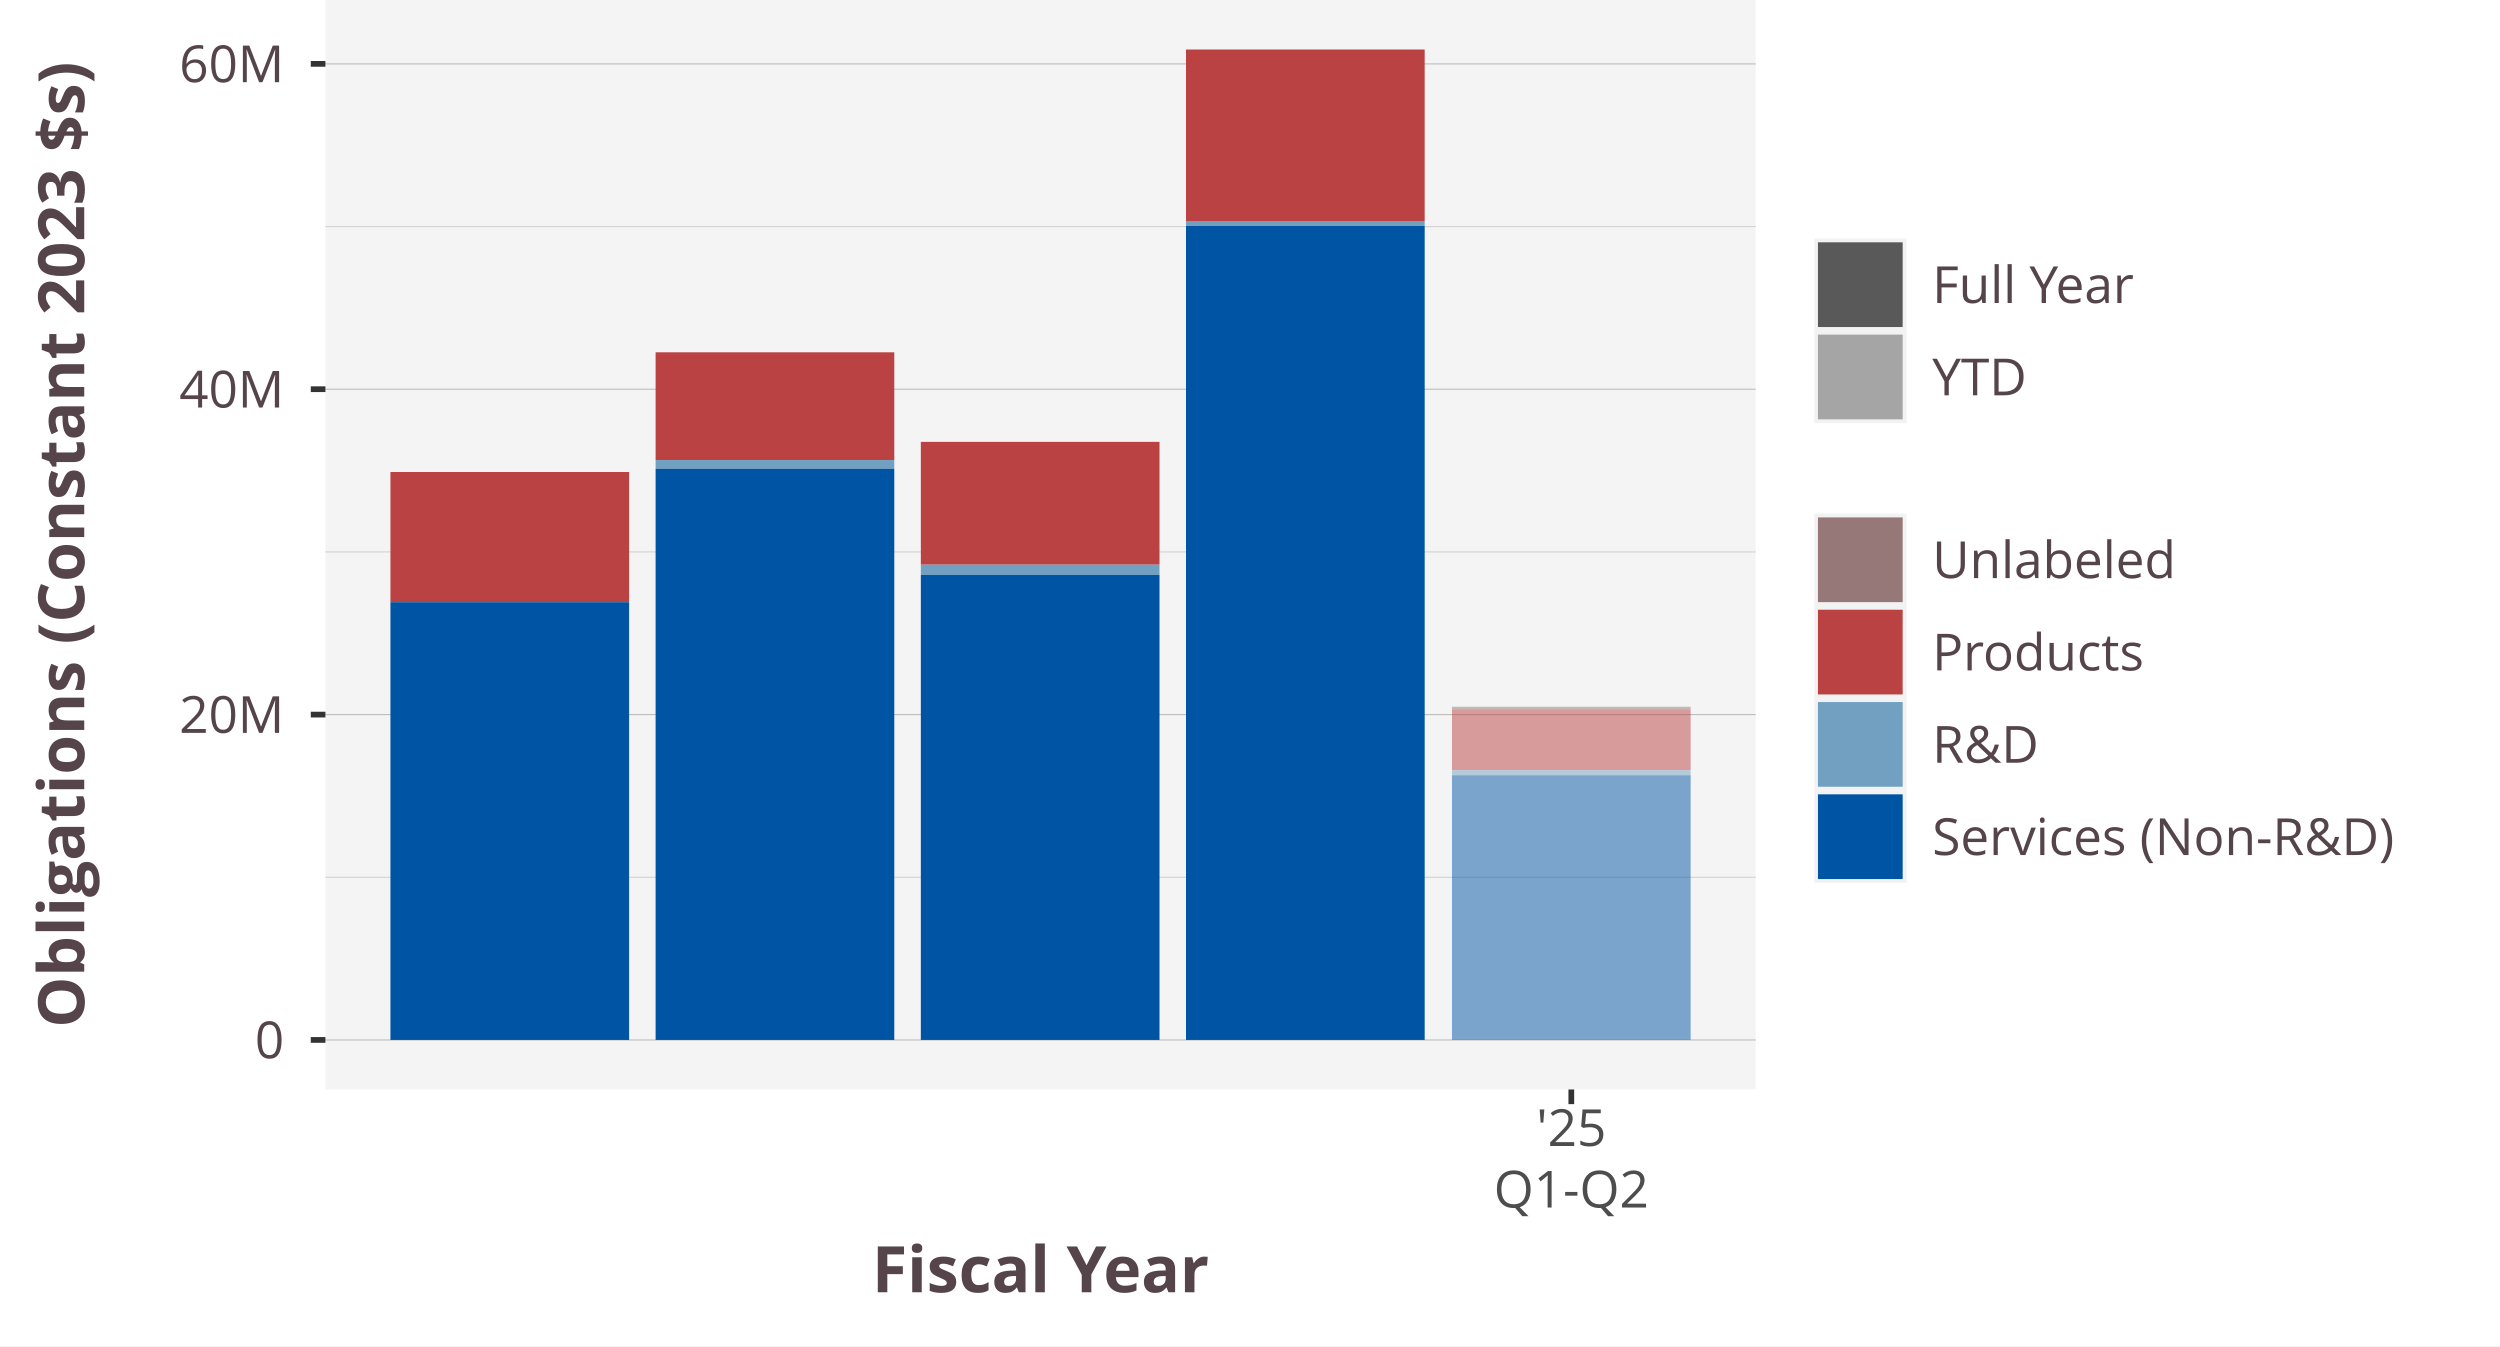
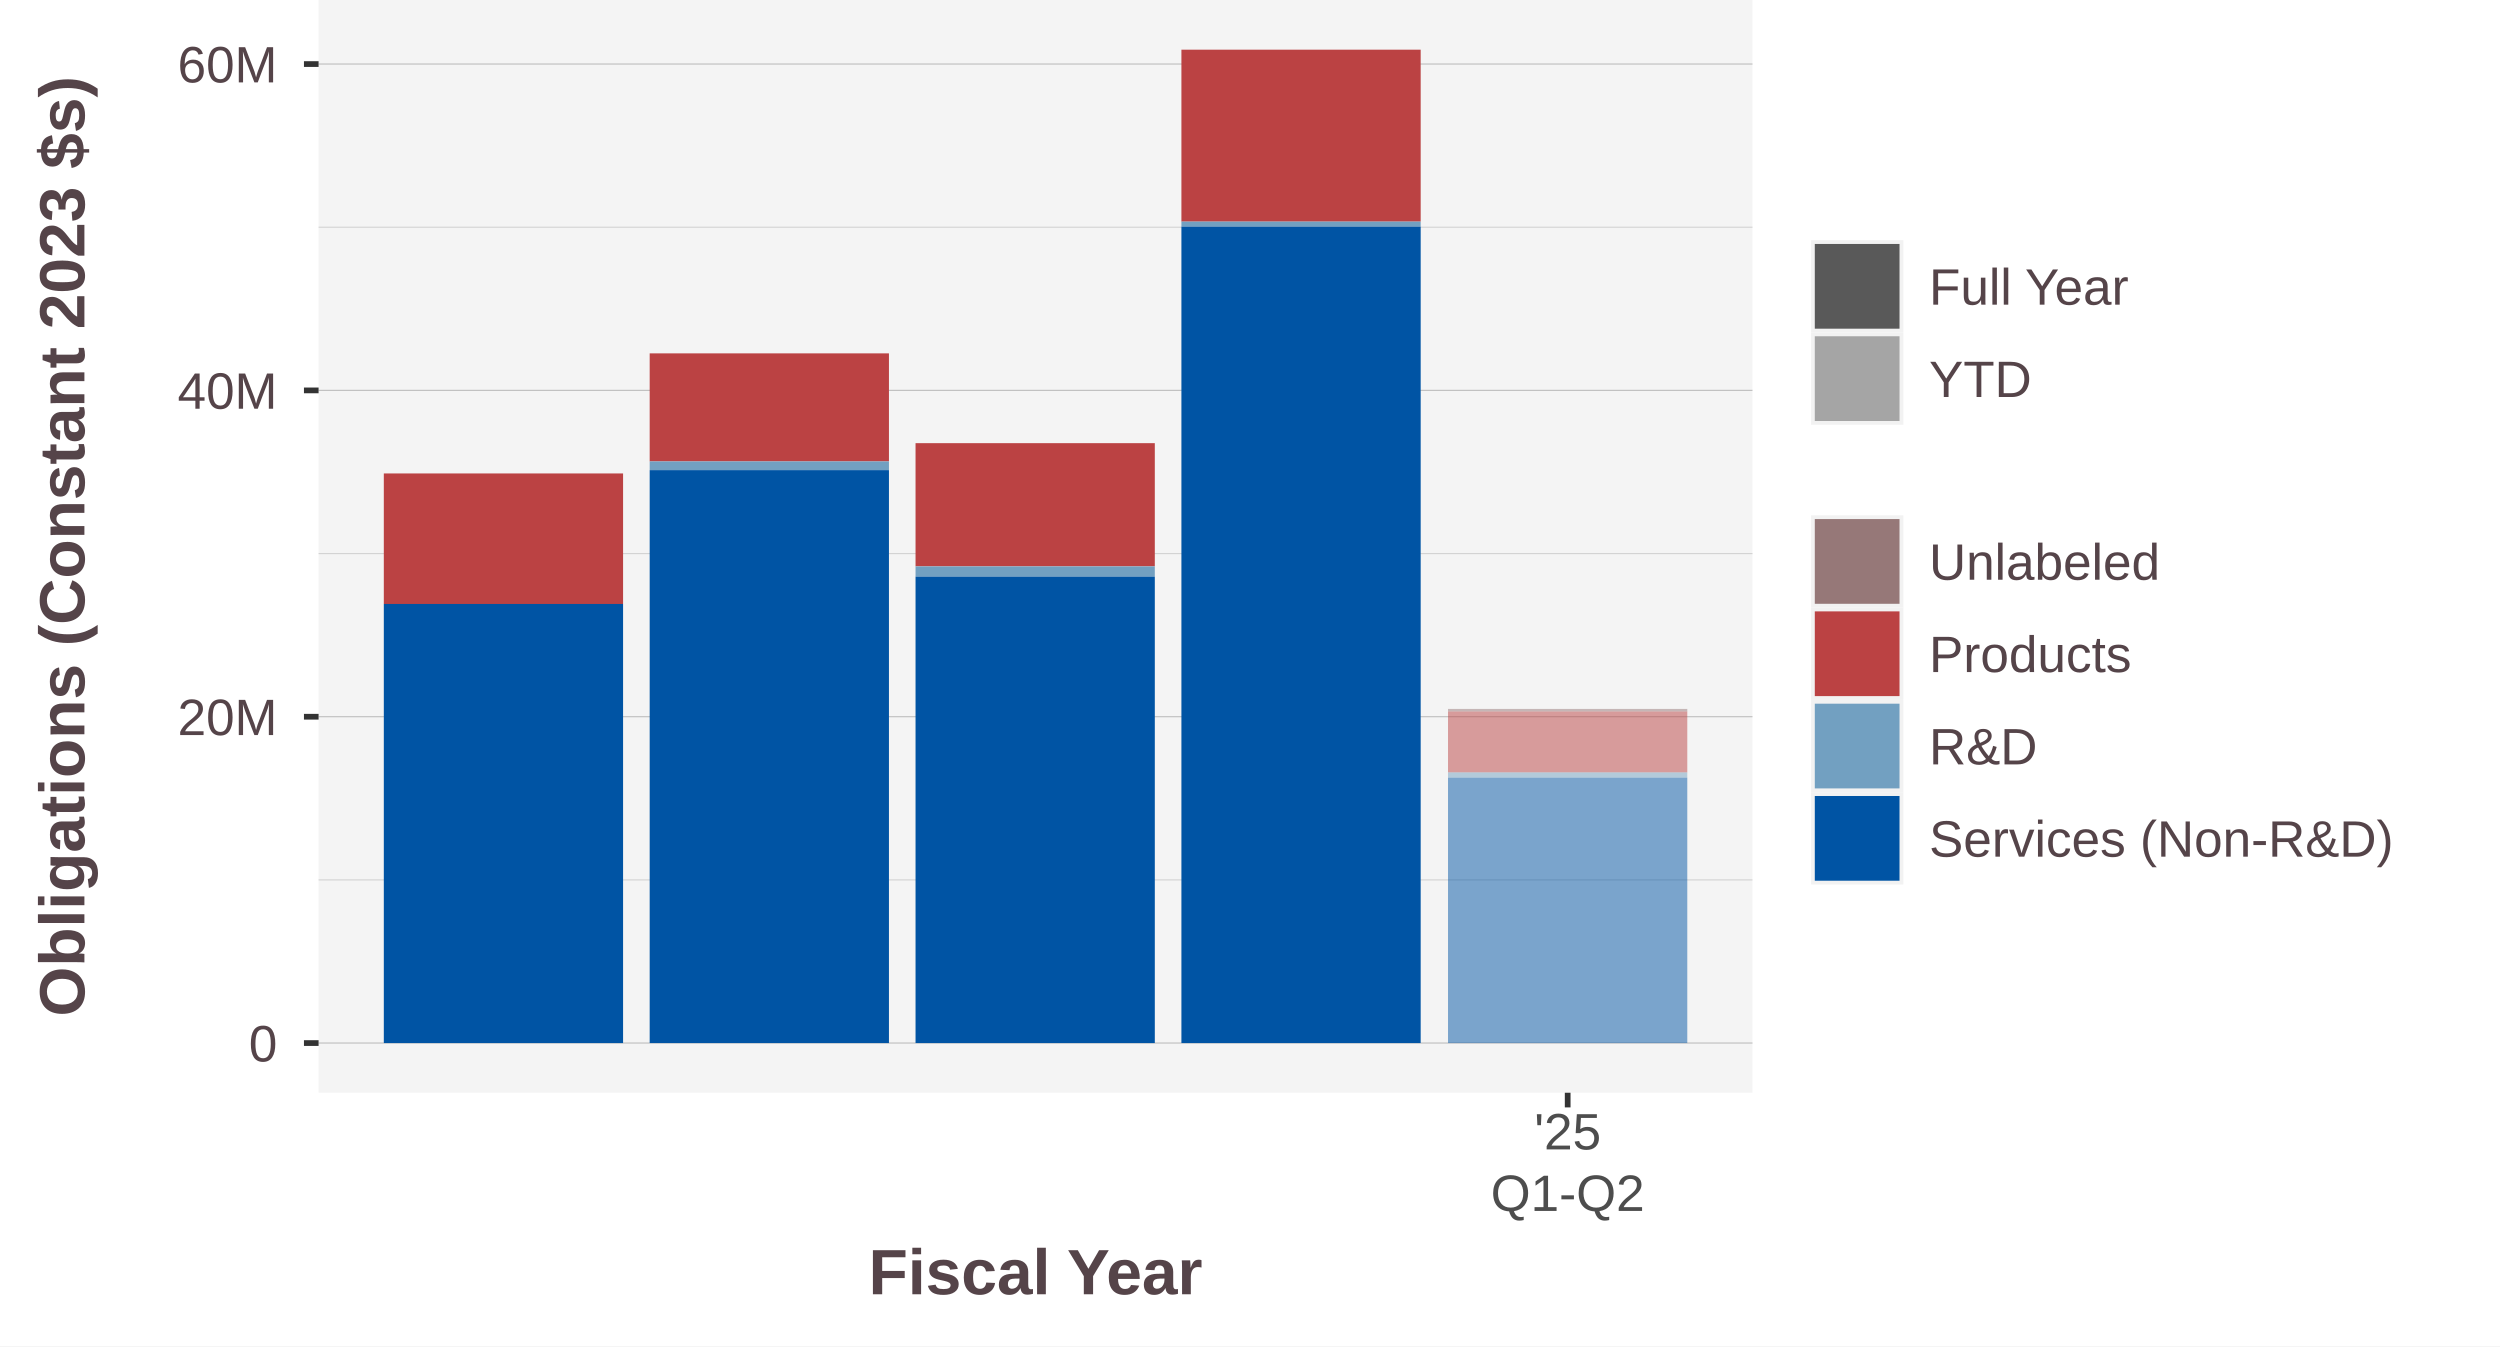
<svg xmlns="http://www.w3.org/2000/svg" class="svglite" width="468.00pt" height="252.00pt" viewBox="0 0 468.00 252.00">
  <defs>
    <style type="text/css">
    .svglite line, .svglite polyline, .svglite polygon, .svglite path, .svglite rect, .svglite circle {
      fill: none;
      stroke: #000000;
      stroke-linecap: round;
      stroke-linejoin: round;
      stroke-miterlimit: 10.00;
    }
    .svglite text {
      white-space: pre;
    }
  </style>
  </defs>
  <rect width="100%" height="100%" style="stroke: none; fill: #FFFFFF;" />
  <defs>
    <clipPath id="cpMC4wMHw0NjguMDB8MC4wMHwyNTIuMDA=">
      <rect x="0.00" y="0.00" width="468.00" height="252.00" />
    </clipPath>
  </defs>
  <g clip-path="url(#cpMC4wMHw0NjguMDB8MC4wMHwyNTIuMDA=)">
    <rect x="0.00" y="0.00" width="468.00" height="252.00" style="stroke-width: 1.07; stroke: #FFFFFF; fill: #FFFFFF;" />
  </g>
  <defs>
-     <clipPath id="cpNjAuOTJ8MzI4LjY2fDAuMDB8MjAzLjk1">
-       <rect x="60.92" y="0.00" width="267.74" height="203.95" />
+     <clipPath id="cpNTkuNjR8MzI4LjA3fDAuMDB8MjA0LjU2">
+       <rect x="59.64" y="0.00" width="268.42" height="204.56" />
    </clipPath>
  </defs>
-   <g clip-path="url(#cpNjAuOTJ8MzI4LjY2fDAuMDB8MjAzLjk1)">
-     <rect x="60.92" y="-0" width="267.74" height="203.95" style="stroke-width: 1.07; stroke: none; fill: #F4F4F4;" />
-     <polyline points="60.92,164.23 328.66,164.23 " style="stroke-width: 0.21; stroke: #D3D3D3; stroke-linecap: butt;" />
-     <polyline points="60.92,103.32 328.66,103.32 " style="stroke-width: 0.21; stroke: #D3D3D3; stroke-linecap: butt;" />
-     <polyline points="60.92,42.41 328.66,42.41 " style="stroke-width: 0.21; stroke: #D3D3D3; stroke-linecap: butt;" />
-     <polyline points="60.92,194.68 328.66,194.68 " style="stroke-width: 0.21; stroke: #BEBEBE; stroke-linecap: butt;" />
-     <polyline points="60.92,133.77 328.66,133.77 " style="stroke-width: 0.21; stroke: #BEBEBE; stroke-linecap: butt;" />
-     <polyline points="60.92,72.86 328.66,72.86 " style="stroke-width: 0.21; stroke: #BEBEBE; stroke-linecap: butt;" />
-     <polyline points="60.92,11.96 328.66,11.96 " style="stroke-width: 0.21; stroke: #BEBEBE; stroke-linecap: butt;" />
-     <rect x="73.09" y="88.36" width="44.68" height="24.36" style="stroke-width: 1.07; stroke: none; stroke-linecap: butt; stroke-linejoin: miter; fill: #BB4243;" />
-     <rect x="122.73" y="65.95" width="44.68" height="20.17" style="stroke-width: 1.07; stroke: none; stroke-linecap: butt; stroke-linejoin: miter; fill: #BB4243;" />
-     <rect x="172.38" y="82.72" width="44.68" height="22.99" style="stroke-width: 1.07; stroke: none; stroke-linecap: butt; stroke-linejoin: miter; fill: #BB4243;" />
-     <rect x="222.02" y="9.27" width="44.68" height="32.10" style="stroke-width: 1.07; stroke: none; stroke-linecap: butt; stroke-linejoin: miter; fill: #BB4243;" />
-     <rect x="271.81" y="132.77" width="44.68" height="11.39" style="stroke-width: 1.07; stroke: none; stroke-linecap: butt; stroke-linejoin: miter; fill: #BB4243; fill-opacity: 0.50;" />
-     <rect x="122.73" y="86.12" width="44.68" height="1.63" style="stroke-width: 1.07; stroke: none; stroke-linecap: butt; stroke-linejoin: miter; fill: #72A0C1;" />
-     <rect x="172.38" y="105.71" width="44.68" height="1.93" style="stroke-width: 1.07; stroke: none; stroke-linecap: butt; stroke-linejoin: miter; fill: #72A0C1;" />
-     <rect x="222.02" y="41.37" width="44.68" height="0.94" style="stroke-width: 1.07; stroke: none; stroke-linecap: butt; stroke-linejoin: miter; fill: #72A0C1;" />
-     <rect x="271.81" y="144.17" width="44.68" height="0.98" style="stroke-width: 1.07; stroke: none; stroke-linecap: butt; stroke-linejoin: miter; fill: #72A0C1; fill-opacity: 0.50;" />
-     <rect x="73.09" y="112.73" width="44.68" height="81.95" style="stroke-width: 1.07; stroke: none; stroke-linecap: butt; stroke-linejoin: miter; fill: #0054A4;" />
-     <rect x="122.73" y="87.75" width="44.68" height="106.93" style="stroke-width: 1.07; stroke: none; stroke-linecap: butt; stroke-linejoin: miter; fill: #0054A4;" />
-     <rect x="172.38" y="107.64" width="44.68" height="87.04" style="stroke-width: 1.07; stroke: none; stroke-linecap: butt; stroke-linejoin: miter; fill: #0054A4;" />
-     <rect x="222.02" y="42.31" width="44.68" height="152.37" style="stroke-width: 1.07; stroke: none; stroke-linecap: butt; stroke-linejoin: miter; fill: #0054A4;" />
-     <rect x="271.81" y="145.14" width="44.68" height="49.53" style="stroke-width: 1.07; stroke: none; stroke-linecap: butt; stroke-linejoin: miter; fill: #0054A4; fill-opacity: 0.50;" />
-     <rect x="271.81" y="132.31" width="44.68" height="0.46" style="stroke-width: 1.07; stroke: none; stroke-linecap: butt; stroke-linejoin: miter; fill: #967878; fill-opacity: 0.50;" />
+   <g clip-path="url(#cpNTkuNjR8MzI4LjA3fDAuMDB8MjA0LjU2)">
+     <rect x="59.64" y="-0" width="268.42" height="204.56" style="stroke-width: 1.07; stroke: none; fill: #F4F4F4;" />
+     <polyline points="59.64,164.72 328.07,164.72 " style="stroke-width: 0.21; stroke: #D3D3D3; stroke-linecap: butt;" />
+     <polyline points="59.64,103.63 328.07,103.63 " style="stroke-width: 0.21; stroke: #D3D3D3; stroke-linecap: butt;" />
+     <polyline points="59.64,42.54 328.07,42.54 " style="stroke-width: 0.21; stroke: #D3D3D3; stroke-linecap: butt;" />
+     <polyline points="59.64,195.26 328.07,195.26 " style="stroke-width: 0.21; stroke: #BEBEBE; stroke-linecap: butt;" />
+     <polyline points="59.64,134.17 328.07,134.17 " style="stroke-width: 0.21; stroke: #BEBEBE; stroke-linecap: butt;" />
+     <polyline points="59.64,73.08 328.07,73.08 " style="stroke-width: 0.21; stroke: #BEBEBE; stroke-linecap: butt;" />
+     <polyline points="59.64,11.99 328.07,11.99 " style="stroke-width: 0.21; stroke: #BEBEBE; stroke-linecap: butt;" />
+     <rect x="71.85" y="88.63" width="44.79" height="24.44" style="stroke-width: 1.07; stroke: none; stroke-linecap: butt; stroke-linejoin: miter; fill: #BB4243;" />
+     <rect x="121.62" y="66.15" width="44.79" height="20.23" style="stroke-width: 1.07; stroke: none; stroke-linecap: butt; stroke-linejoin: miter; fill: #BB4243;" />
+     <rect x="171.39" y="82.96" width="44.79" height="23.06" style="stroke-width: 1.07; stroke: none; stroke-linecap: butt; stroke-linejoin: miter; fill: #BB4243;" />
+     <rect x="221.16" y="9.30" width="44.79" height="32.19" style="stroke-width: 1.07; stroke: none; stroke-linecap: butt; stroke-linejoin: miter; fill: #BB4243;" />
+     <rect x="271.07" y="133.17" width="44.79" height="11.43" style="stroke-width: 1.07; stroke: none; stroke-linecap: butt; stroke-linejoin: miter; fill: #BB4243; fill-opacity: 0.50;" />
+     <rect x="121.62" y="86.38" width="44.79" height="1.63" style="stroke-width: 1.07; stroke: none; stroke-linecap: butt; stroke-linejoin: miter; fill: #72A0C1;" />
+     <rect x="171.39" y="106.03" width="44.79" height="1.94" style="stroke-width: 1.07; stroke: none; stroke-linecap: butt; stroke-linejoin: miter; fill: #72A0C1;" />
+     <rect x="221.16" y="41.49" width="44.79" height="0.94" style="stroke-width: 1.07; stroke: none; stroke-linecap: butt; stroke-linejoin: miter; fill: #72A0C1;" />
+     <rect x="271.07" y="144.60" width="44.79" height="0.98" style="stroke-width: 1.07; stroke: none; stroke-linecap: butt; stroke-linejoin: miter; fill: #72A0C1; fill-opacity: 0.50;" />
+     <rect x="71.85" y="113.06" width="44.79" height="82.20" style="stroke-width: 1.07; stroke: none; stroke-linecap: butt; stroke-linejoin: miter; fill: #0054A4;" />
+     <rect x="121.62" y="88.01" width="44.79" height="107.25" style="stroke-width: 1.07; stroke: none; stroke-linecap: butt; stroke-linejoin: miter; fill: #0054A4;" />
+     <rect x="171.39" y="107.96" width="44.79" height="87.30" style="stroke-width: 1.07; stroke: none; stroke-linecap: butt; stroke-linejoin: miter; fill: #0054A4;" />
+     <rect x="221.16" y="42.43" width="44.79" height="152.83" style="stroke-width: 1.07; stroke: none; stroke-linecap: butt; stroke-linejoin: miter; fill: #0054A4;" />
+     <rect x="271.07" y="145.58" width="44.79" height="49.68" style="stroke-width: 1.07; stroke: none; stroke-linecap: butt; stroke-linejoin: miter; fill: #0054A4; fill-opacity: 0.50;" />
+     <rect x="271.07" y="132.71" width="44.79" height="0.46" style="stroke-width: 1.07; stroke: none; stroke-linecap: butt; stroke-linejoin: miter; fill: #967878; fill-opacity: 0.50;" />
  </g>
  <g clip-path="url(#cpMC4wMHw0NjguMDB8MC4wMHwyNTIuMDA=)">
-     <text x="53.20" y="198.10" text-anchor="end" style="font-size: 9.60px;fill: #554449; font-family: &quot;Open Sans&quot;;" textLength="5.49px" lengthAdjust="spacingAndGlyphs">0</text>
-     <text x="53.20" y="137.19" text-anchor="end" style="font-size: 9.60px;fill: #554449; font-family: &quot;Open Sans&quot;;" textLength="19.60px" lengthAdjust="spacingAndGlyphs">20M</text>
-     <text x="53.20" y="76.29" text-anchor="end" style="font-size: 9.60px;fill: #554449; font-family: &quot;Open Sans&quot;;" textLength="19.60px" lengthAdjust="spacingAndGlyphs">40M</text>
-     <text x="53.20" y="15.38" text-anchor="end" style="font-size: 9.60px;fill: #554449; font-family: &quot;Open Sans&quot;;" textLength="19.60px" lengthAdjust="spacingAndGlyphs">60M</text>
-     <polyline points="58.18,194.68 60.92,194.68 " style="stroke-width: 1.07; stroke: #333333; stroke-linecap: butt;" />
-     <polyline points="58.18,133.77 60.92,133.77 " style="stroke-width: 1.07; stroke: #333333; stroke-linecap: butt;" />
-     <polyline points="58.18,72.86 60.92,72.86 " style="stroke-width: 1.07; stroke: #333333; stroke-linecap: butt;" />
-     <polyline points="58.18,11.96 60.92,11.96 " style="stroke-width: 1.07; stroke: #333333; stroke-linecap: butt;" />
-     <polyline points="294.15,206.69 294.15,203.95 " style="stroke-width: 1.07; stroke: #333333; stroke-linecap: butt;" />
-     <text x="294.15" y="214.53" text-anchor="middle" style="font-size: 9.60px;fill: #4D4D4D; font-family: &quot;Open Sans&quot;;" textLength="13.08px" lengthAdjust="spacingAndGlyphs">'25</text>
-     <text x="294.15" y="226.05" text-anchor="middle" style="font-size: 9.60px;fill: #4D4D4D; font-family: &quot;Open Sans&quot;;" textLength="28.98px" lengthAdjust="spacingAndGlyphs">Q1-Q2</text>
-     <text x="194.79" y="241.91" text-anchor="middle" style="font-size: 12.00px; font-weight: bold;fill: #554449; font-family: &quot;Open Sans&quot;;" textLength="63.71px" lengthAdjust="spacingAndGlyphs">Fiscal Year</text>
-     <text transform="translate(15.77,101.97) rotate(-90)" text-anchor="middle" style="font-size: 12.00px; font-weight: bold;fill: #554449; font-family: &quot;Open Sans&quot;;" textLength="180.95px" lengthAdjust="spacingAndGlyphs">Obligations (Constant 2023 $s)</text>
-     <rect x="339.62" y="38.68" width="62.25" height="40.54" style="stroke-width: 1.07; stroke: none; fill: #FFFFFF;" />
-     <rect x="339.62" y="44.66" width="17.28" height="17.28" style="stroke-width: 1.07; stroke: none; fill: #F2F2F2;" />
-     <rect x="340.32" y="45.36" width="15.86" height="15.86" style="stroke-width: 1.07; stroke: none; stroke-linecap: butt; stroke-linejoin: miter; fill: #595959;" />
-     <rect x="339.62" y="61.94" width="17.28" height="17.28" style="stroke-width: 1.07; stroke: none; fill: #F2F2F2;" />
-     <rect x="340.32" y="62.64" width="15.86" height="15.86" style="stroke-width: 1.07; stroke: none; stroke-linecap: butt; stroke-linejoin: miter; fill: #595959; fill-opacity: 0.50;" />
-     <text x="361.72" y="56.72" style="font-size: 9.60px;fill: #554449; font-family: &quot;Open Sans&quot;;" textLength="38.15px" lengthAdjust="spacingAndGlyphs">Full Year</text>
-     <text x="361.72" y="74.00" style="font-size: 9.60px;fill: #554449; font-family: &quot;Open Sans&quot;;" textLength="17.60px" lengthAdjust="spacingAndGlyphs">YTD</text>
-     <rect x="339.62" y="90.17" width="110.38" height="75.10" style="stroke-width: 1.07; stroke: none; fill: #FFFFFF;" />
-     <rect x="339.62" y="96.15" width="17.28" height="17.28" style="stroke-width: 1.07; stroke: none; fill: #F2F2F2;" />
-     <rect x="340.32" y="96.86" width="15.86" height="15.86" style="stroke-width: 1.07; stroke: none; stroke-linecap: butt; stroke-linejoin: miter; fill: #967878;" />
-     <rect x="339.62" y="113.43" width="17.28" height="17.28" style="stroke-width: 1.07; stroke: none; fill: #F2F2F2;" />
-     <rect x="340.32" y="114.14" width="15.86" height="15.86" style="stroke-width: 1.07; stroke: none; stroke-linecap: butt; stroke-linejoin: miter; fill: #BB4243;" />
-     <rect x="339.62" y="130.71" width="17.28" height="17.28" style="stroke-width: 1.07; stroke: none; fill: #F2F2F2;" />
-     <rect x="340.32" y="131.42" width="15.86" height="15.86" style="stroke-width: 1.07; stroke: none; stroke-linecap: butt; stroke-linejoin: miter; fill: #72A0C1;" />
-     <rect x="339.62" y="147.99" width="17.28" height="17.28" style="stroke-width: 1.07; stroke: none; fill: #F2F2F2;" />
-     <rect x="340.32" y="148.70" width="15.86" height="15.86" style="stroke-width: 1.07; stroke: none; stroke-linecap: butt; stroke-linejoin: miter; fill: #0054A4;" />
-     <text x="361.72" y="108.22" style="font-size: 9.60px;fill: #554449; font-family: &quot;Open Sans&quot;;" textLength="45.55px" lengthAdjust="spacingAndGlyphs">Unlabeled</text>
-     <text x="361.72" y="125.50" style="font-size: 9.60px;fill: #554449; font-family: &quot;Open Sans&quot;;" textLength="39.79px" lengthAdjust="spacingAndGlyphs">Products</text>
-     <text x="361.72" y="142.78" style="font-size: 9.60px;fill: #554449; font-family: &quot;Open Sans&quot;;" textLength="19.86px" lengthAdjust="spacingAndGlyphs">R&amp;D</text>
-     <text x="361.72" y="160.06" style="font-size: 9.60px;fill: #554449; font-family: &quot;Open Sans&quot;;" textLength="86.28px" lengthAdjust="spacingAndGlyphs">Services (Non-R&amp;D)</text>
+     <text x="51.92" y="198.70" text-anchor="end" style="font-size: 9.60px;fill: #554449; font-family: &quot;Arial&quot;;" textLength="5.34px" lengthAdjust="spacingAndGlyphs">0</text>
+     <text x="51.92" y="137.61" text-anchor="end" style="font-size: 9.60px;fill: #554449; font-family: &quot;Arial&quot;;" textLength="18.66px" lengthAdjust="spacingAndGlyphs">20M</text>
+     <text x="51.92" y="76.52" text-anchor="end" style="font-size: 9.60px;fill: #554449; font-family: &quot;Arial&quot;;" textLength="18.66px" lengthAdjust="spacingAndGlyphs">40M</text>
+     <text x="51.92" y="15.43" text-anchor="end" style="font-size: 9.60px;fill: #554449; font-family: &quot;Arial&quot;;" textLength="18.66px" lengthAdjust="spacingAndGlyphs">60M</text>
+     <polyline points="56.90,195.26 59.64,195.26 " style="stroke-width: 1.07; stroke: #333333; stroke-linecap: butt;" />
+     <polyline points="56.90,134.17 59.64,134.17 " style="stroke-width: 1.07; stroke: #333333; stroke-linecap: butt;" />
+     <polyline points="56.90,73.08 59.64,73.08 " style="stroke-width: 1.07; stroke: #333333; stroke-linecap: butt;" />
+     <polyline points="56.90,11.99 59.64,11.99 " style="stroke-width: 1.07; stroke: #333333; stroke-linecap: butt;" />
+     <polyline points="293.47,207.30 293.47,204.56 " style="stroke-width: 1.07; stroke: #333333; stroke-linecap: butt;" />
+     <text x="293.47" y="215.17" text-anchor="middle" style="font-size: 9.60px;fill: #4D4D4D; font-family: &quot;Arial&quot;;" textLength="12.50px" lengthAdjust="spacingAndGlyphs">'25</text>
+     <text x="293.47" y="226.69" text-anchor="middle" style="font-size: 9.60px;fill: #4D4D4D; font-family: &quot;Arial&quot;;" textLength="28.79px" lengthAdjust="spacingAndGlyphs">Q1-Q2</text>
+     <text x="193.86" y="242.28" text-anchor="middle" style="font-size: 12.00px; font-weight: bold;fill: #554449; font-family: &quot;Arial&quot;;" textLength="62.50px" lengthAdjust="spacingAndGlyphs">Fiscal Year</text>
+     <text transform="translate(15.80,102.28) rotate(-90)" text-anchor="middle" style="font-size: 12.00px; font-weight: bold;fill: #554449; font-family: &quot;Arial&quot;;" textLength="176.04px" lengthAdjust="spacingAndGlyphs">Obligations (Constant 2023 $s)</text>
+     <rect x="339.03" y="38.98" width="61.43" height="40.54" style="stroke-width: 1.07; stroke: none; fill: #FFFFFF;" />
+     <rect x="339.03" y="44.96" width="17.28" height="17.28" style="stroke-width: 1.07; stroke: none; fill: #F2F2F2;" />
+     <rect x="339.73" y="45.67" width="15.86" height="15.86" style="stroke-width: 1.07; stroke: none; stroke-linecap: butt; stroke-linejoin: miter; fill: #595959;" />
+     <rect x="339.03" y="62.24" width="17.28" height="17.28" style="stroke-width: 1.07; stroke: none; fill: #F2F2F2;" />
+     <rect x="339.73" y="62.95" width="15.86" height="15.86" style="stroke-width: 1.07; stroke: none; stroke-linecap: butt; stroke-linejoin: miter; fill: #595959; fill-opacity: 0.50;" />
+     <text x="361.13" y="57.04" style="font-size: 9.60px;fill: #554449; font-family: &quot;Arial&quot;;" textLength="37.33px" lengthAdjust="spacingAndGlyphs">Full Year</text>
+     <text x="361.13" y="74.32" style="font-size: 9.60px;fill: #554449; font-family: &quot;Arial&quot;;" textLength="19.18px" lengthAdjust="spacingAndGlyphs">YTD</text>
+     <rect x="339.03" y="90.48" width="110.97" height="75.10" style="stroke-width: 1.07; stroke: none; fill: #FFFFFF;" />
+     <rect x="339.03" y="96.46" width="17.28" height="17.28" style="stroke-width: 1.07; stroke: none; fill: #F2F2F2;" />
+     <rect x="339.73" y="97.17" width="15.86" height="15.86" style="stroke-width: 1.07; stroke: none; stroke-linecap: butt; stroke-linejoin: miter; fill: #967878;" />
+     <rect x="339.03" y="113.74" width="17.28" height="17.28" style="stroke-width: 1.07; stroke: none; fill: #F2F2F2;" />
+     <rect x="339.73" y="114.45" width="15.86" height="15.86" style="stroke-width: 1.07; stroke: none; stroke-linecap: butt; stroke-linejoin: miter; fill: #BB4243;" />
+     <rect x="339.03" y="131.02" width="17.28" height="17.28" style="stroke-width: 1.07; stroke: none; fill: #F2F2F2;" />
+     <rect x="339.73" y="131.73" width="15.86" height="15.86" style="stroke-width: 1.07; stroke: none; stroke-linecap: butt; stroke-linejoin: miter; fill: #72A0C1;" />
+     <rect x="339.03" y="148.30" width="17.28" height="17.28" style="stroke-width: 1.07; stroke: none; fill: #F2F2F2;" />
+     <rect x="339.73" y="149.01" width="15.86" height="15.86" style="stroke-width: 1.07; stroke: none; stroke-linecap: butt; stroke-linejoin: miter; fill: #0054A4;" />
+     <text x="361.13" y="108.53" style="font-size: 9.60px;fill: #554449; font-family: &quot;Arial&quot;;" textLength="43.20px" lengthAdjust="spacingAndGlyphs">Unlabeled</text>
+     <text x="361.13" y="125.81" style="font-size: 9.60px;fill: #554449; font-family: &quot;Arial&quot;;" textLength="37.85px" lengthAdjust="spacingAndGlyphs">Products</text>
+     <text x="361.13" y="143.09" style="font-size: 9.60px;fill: #554449; font-family: &quot;Arial&quot;;" textLength="20.25px" lengthAdjust="spacingAndGlyphs">R&amp;D</text>
+     <text x="361.13" y="160.37" style="font-size: 9.60px;fill: #554449; font-family: &quot;Arial&quot;;" textLength="86.88px" lengthAdjust="spacingAndGlyphs">Services (Non-R&amp;D)</text>
  </g>
</svg>
